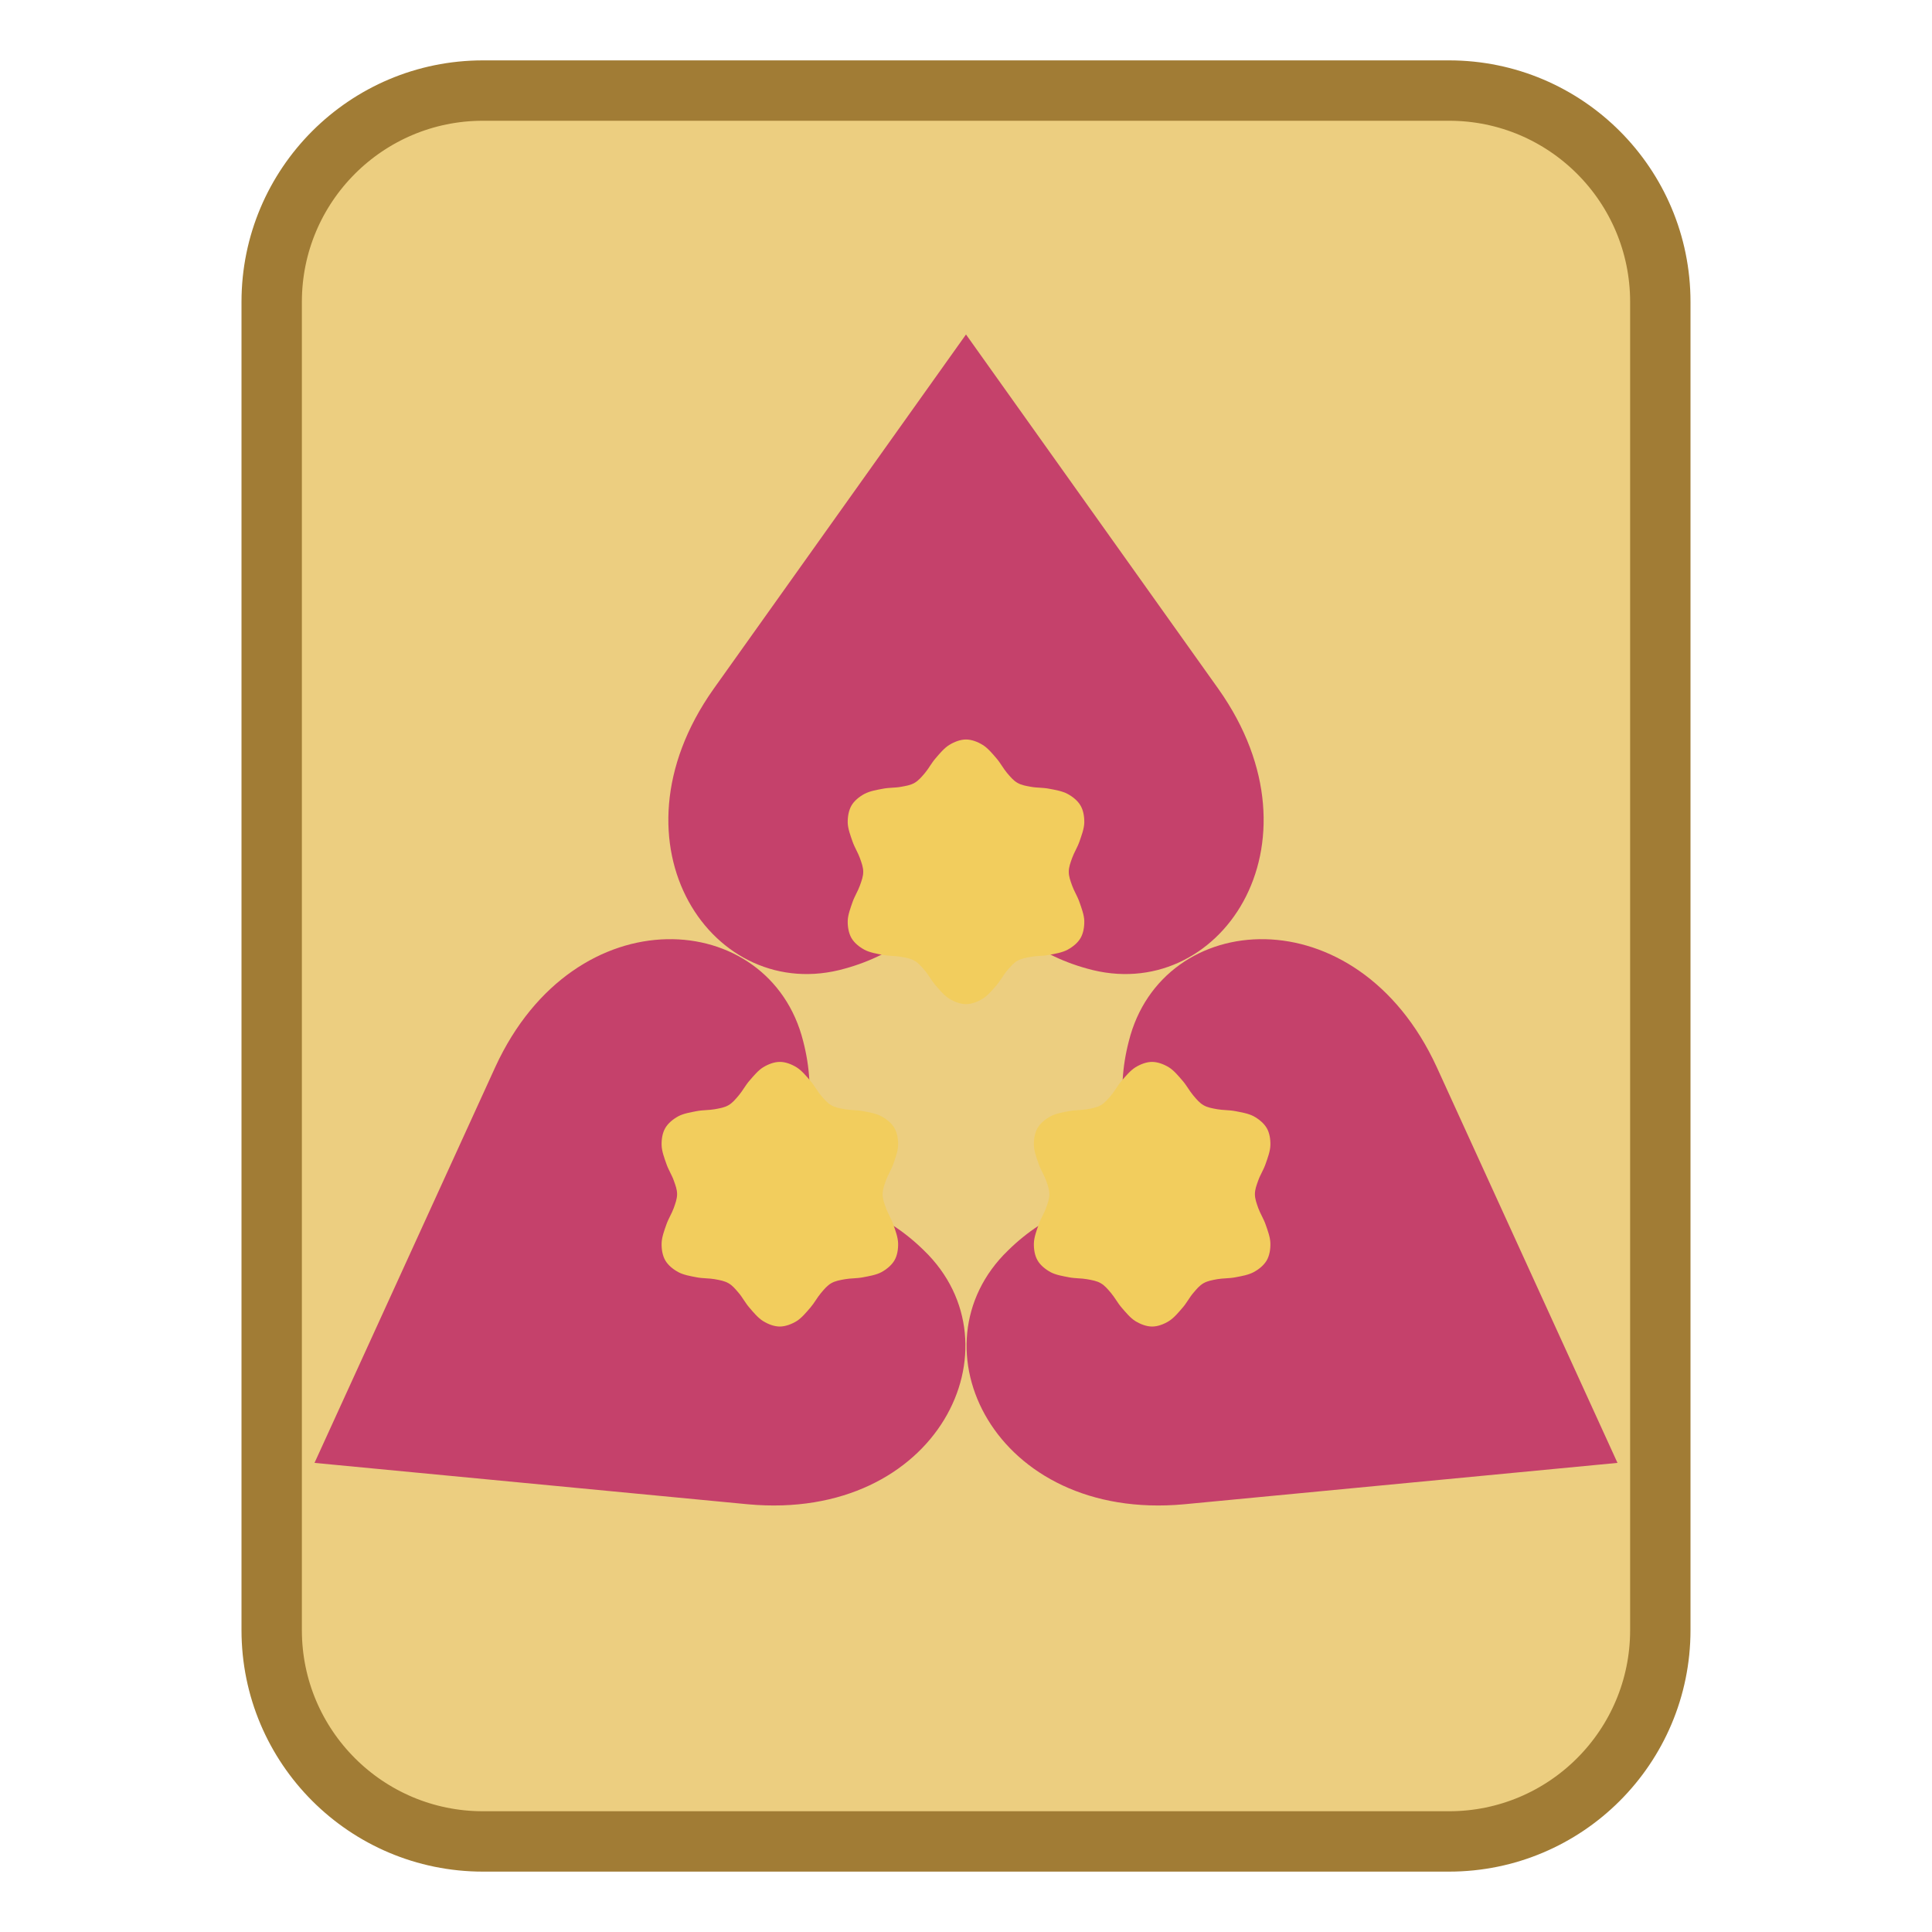
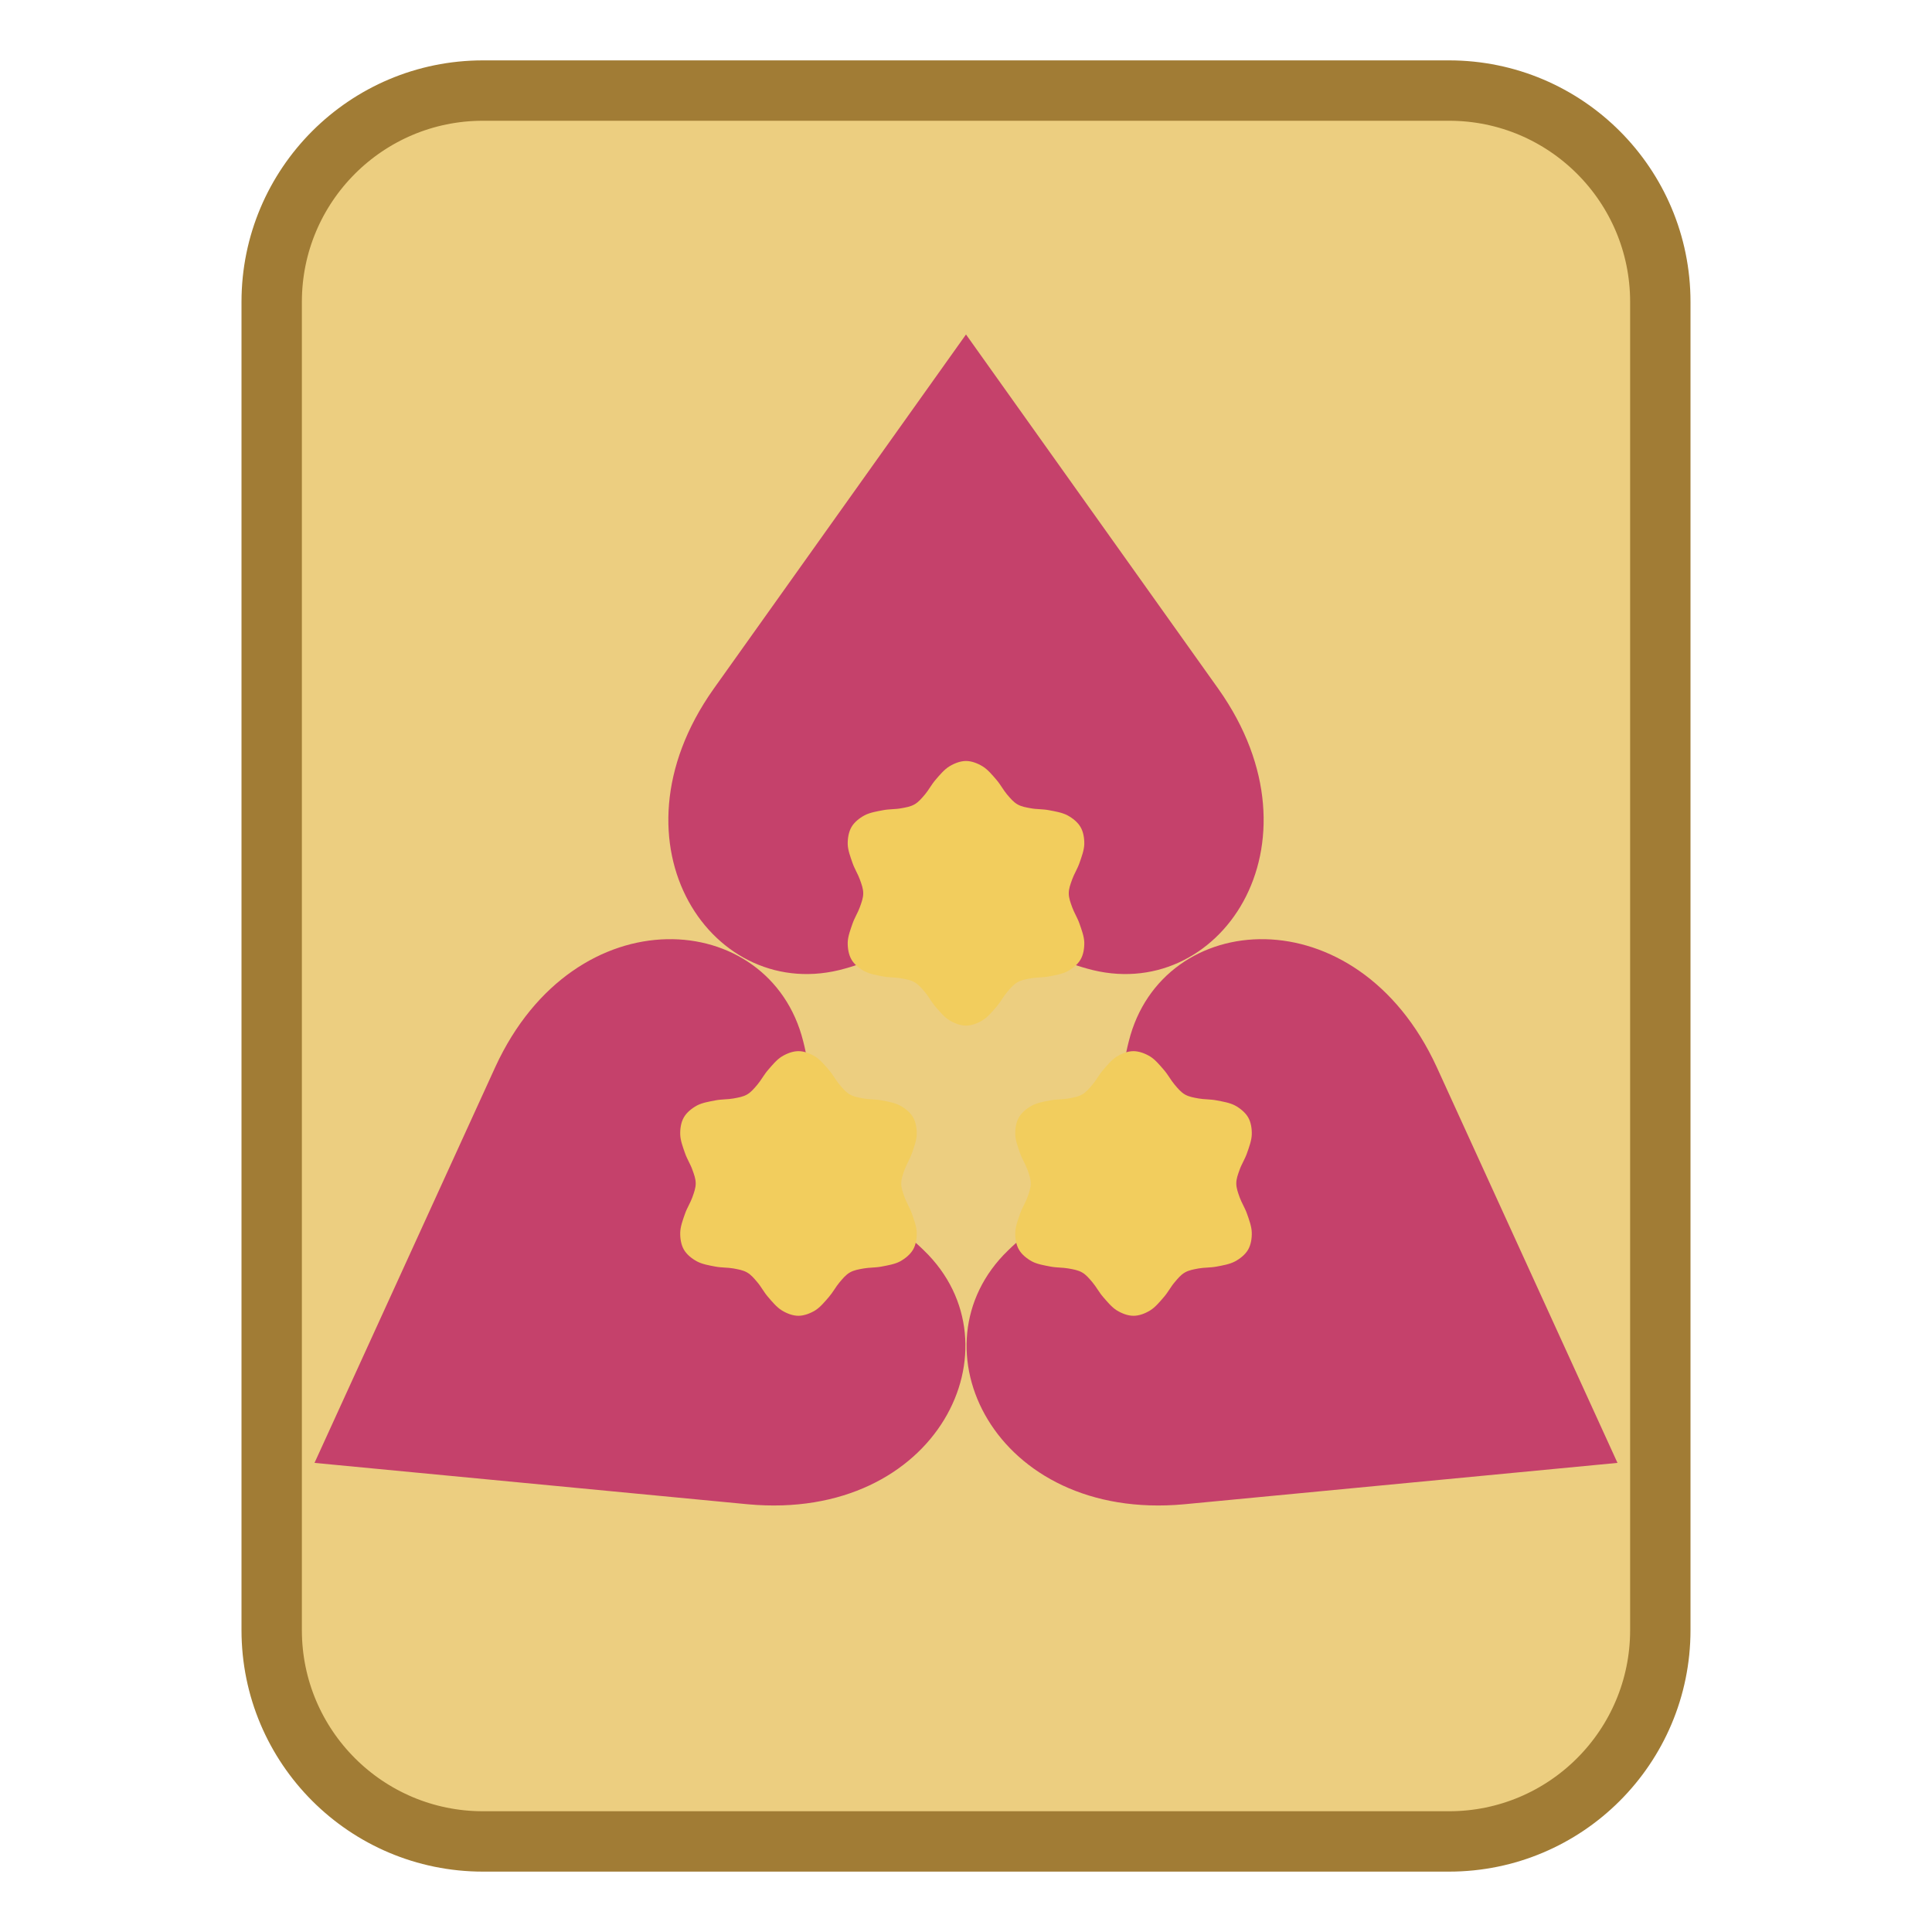
<svg xmlns="http://www.w3.org/2000/svg" viewBox="0 0 64 64" fill="none" role="img" aria-label="向外开花">
  <rect x="9" y="3" width="46" height="58" rx="7" fill="#ECCE80" stroke="#A17C35" stroke-width="2" />
  <g transform="translate(32 36) scale(0.89) translate(-32 -36)">
    <g transform="rotate(0 32 36) translate(0 -3) rotate(0 32 29)">
      <path d="M32 11 L41.4 24.2 C45.5 30 41.4 36 36.5 34.6 Q33.6 33.8 32 31 Q30.4 33.8 27.5 34.6 C22.6 36 18.5 30 22.6 24.2 Z" fill="#C5416B" />
    </g>
    <g transform="rotate(120 32 36) translate(0 -3) rotate(0 32 29)">
      <path d="M32 11 L41.4 24.2 C45.5 30 41.4 36 36.5 34.6 Q33.6 33.8 32 31 Q30.4 33.8 27.5 34.6 C22.6 36 18.5 30 22.6 24.2 Z" fill="#C5416B" />
    </g>
    <g transform="rotate(240 32 36) translate(0 -3) rotate(0 32 29)">
      <path d="M32 11 L41.4 24.2 C45.5 30 41.4 36 36.5 34.6 Q33.6 33.8 32 31 Q30.4 33.8 27.5 34.6 C22.6 36 18.5 30 22.6 24.2 Z" fill="#C5416B" />
    </g>
    <g data-flower-center="bougainvillea">
      <g transform="rotate(0 32 36) translate(0 -3) rotate(0 32 29)">
-         <path d="M32 28.53C32.083 28.53 32.173 28.564 32.249 28.611C32.324 28.657 32.393 28.74 32.453 28.81C32.513 28.879 32.558 28.966 32.61 29.027C32.662 29.088 32.705 29.14 32.765 29.175C32.825 29.21 32.892 29.221 32.971 29.235C33.049 29.25 33.147 29.245 33.237 29.263C33.328 29.28 33.434 29.298 33.512 29.34C33.59 29.382 33.665 29.443 33.706 29.515C33.748 29.587 33.763 29.682 33.761 29.771C33.758 29.86 33.72 29.96 33.69 30.047C33.66 30.134 33.608 30.216 33.581 30.292C33.554 30.367 33.53 30.431 33.53 30.5C33.53 30.569 33.554 30.633 33.581 30.708C33.608 30.784 33.66 30.866 33.69 30.953C33.72 31.04 33.758 31.14 33.761 31.229C33.763 31.318 33.748 31.413 33.706 31.485C33.665 31.557 33.59 31.618 33.512 31.66C33.434 31.702 33.328 31.72 33.237 31.737C33.147 31.755 33.049 31.75 32.971 31.765C32.892 31.779 32.825 31.79 32.765 31.825C32.705 31.86 32.662 31.912 32.61 31.973C32.558 32.034 32.513 32.121 32.453 32.19C32.393 32.26 32.324 32.343 32.249 32.389C32.173 32.436 32.083 32.47 32 32.47C31.917 32.47 31.827 32.436 31.751 32.389C31.676 32.343 31.607 32.26 31.547 32.19C31.487 32.121 31.442 32.034 31.39 31.973C31.338 31.912 31.295 31.86 31.235 31.825C31.175 31.79 31.108 31.779 31.029 31.765C30.951 31.75 30.853 31.755 30.763 31.737C30.672 31.72 30.566 31.702 30.488 31.66C30.41 31.618 30.335 31.557 30.294 31.485C30.253 31.413 30.237 31.318 30.239 31.229C30.242 31.14 30.28 31.04 30.31 30.953C30.34 30.866 30.392 30.784 30.419 30.708C30.446 30.633 30.47 30.569 30.47 30.5C30.47 30.431 30.446 30.367 30.419 30.292C30.392 30.216 30.34 30.134 30.31 30.047C30.28 29.96 30.242 29.86 30.239 29.771C30.237 29.682 30.253 29.587 30.294 29.515C30.335 29.443 30.41 29.382 30.488 29.34C30.566 29.298 30.672 29.28 30.763 29.263C30.853 29.245 30.951 29.25 31.029 29.235C31.108 29.221 31.175 29.21 31.235 29.175C31.295 29.14 31.338 29.088 31.39 29.027C31.442 28.966 31.487 28.879 31.547 28.81C31.607 28.74 31.676 28.657 31.751 28.611C31.827 28.564 31.917 28.53 32 28.53Z" transform="translate(32 31) scale(2.5) translate(-32 -30.5)" fill="#F2CD5D" />
+         <path d="M32 28.53C32.083 28.53 32.173 28.564 32.249 28.611C32.324 28.657 32.393 28.74 32.453 28.81C32.513 28.879 32.558 28.966 32.61 29.027C32.662 29.088 32.705 29.14 32.765 29.175C32.825 29.21 32.892 29.221 32.971 29.235C33.049 29.25 33.147 29.245 33.237 29.263C33.328 29.28 33.434 29.298 33.512 29.34C33.59 29.382 33.665 29.443 33.706 29.515C33.748 29.587 33.763 29.682 33.761 29.771C33.758 29.86 33.72 29.96 33.69 30.047C33.66 30.134 33.608 30.216 33.581 30.292C33.554 30.367 33.53 30.431 33.53 30.5C33.53 30.569 33.554 30.633 33.581 30.708C33.608 30.784 33.66 30.866 33.69 30.953C33.72 31.04 33.758 31.14 33.761 31.229C33.763 31.318 33.748 31.413 33.706 31.485C33.665 31.557 33.59 31.618 33.512 31.66C33.434 31.702 33.328 31.72 33.237 31.737C33.147 31.755 33.049 31.75 32.971 31.765C32.892 31.779 32.825 31.79 32.765 31.825C32.705 31.86 32.662 31.912 32.61 31.973C32.558 32.034 32.513 32.121 32.453 32.19C32.393 32.26 32.324 32.343 32.249 32.389C32.173 32.436 32.083 32.47 32 32.47C31.917 32.47 31.827 32.436 31.751 32.389C31.676 32.343 31.607 32.26 31.547 32.19C31.487 32.121 31.442 32.034 31.39 31.973C31.338 31.912 31.295 31.86 31.235 31.825C31.175 31.79 31.108 31.779 31.029 31.765C30.951 31.75 30.853 31.755 30.763 31.737C30.672 31.72 30.566 31.702 30.488 31.66C30.41 31.618 30.335 31.557 30.294 31.485C30.253 31.413 30.237 31.318 30.239 31.229C30.242 31.14 30.28 31.04 30.31 30.953C30.34 30.866 30.392 30.784 30.419 30.708C30.446 30.633 30.47 30.569 30.47 30.5C30.47 30.431 30.446 30.367 30.419 30.292C30.392 30.216 30.34 30.134 30.31 30.047C30.28 29.96 30.242 29.86 30.239 29.771C30.237 29.682 30.253 29.587 30.294 29.515C30.335 29.443 30.41 29.382 30.488 29.34C30.566 29.298 30.672 29.28 30.763 29.263C30.853 29.245 30.951 29.25 31.029 29.235C31.108 29.221 31.175 29.21 31.235 29.175C31.295 29.14 31.338 29.088 31.39 29.027C31.442 28.966 31.487 28.879 31.547 28.81C31.607 28.74 31.676 28.657 31.751 28.611C31.827 28.564 31.917 28.53 32 28.53Z" transform="translate(32 31.8) scale(2.5) translate(-32 -30.5)" fill="#F2CD5D" />
      </g>
      <g transform="rotate(120 32 36) translate(0 -3) rotate(0 32 29)">
-         <path d="M32 28.53C32.083 28.53 32.173 28.564 32.249 28.611C32.324 28.657 32.393 28.74 32.453 28.81C32.513 28.879 32.558 28.966 32.61 29.027C32.662 29.088 32.705 29.14 32.765 29.175C32.825 29.21 32.892 29.221 32.971 29.235C33.049 29.25 33.147 29.245 33.237 29.263C33.328 29.28 33.434 29.298 33.512 29.34C33.59 29.382 33.665 29.443 33.706 29.515C33.748 29.587 33.763 29.682 33.761 29.771C33.758 29.86 33.72 29.96 33.69 30.047C33.66 30.134 33.608 30.216 33.581 30.292C33.554 30.367 33.53 30.431 33.53 30.5C33.53 30.569 33.554 30.633 33.581 30.708C33.608 30.784 33.66 30.866 33.69 30.953C33.72 31.04 33.758 31.14 33.761 31.229C33.763 31.318 33.748 31.413 33.706 31.485C33.665 31.557 33.59 31.618 33.512 31.66C33.434 31.702 33.328 31.72 33.237 31.737C33.147 31.755 33.049 31.75 32.971 31.765C32.892 31.779 32.825 31.79 32.765 31.825C32.705 31.86 32.662 31.912 32.61 31.973C32.558 32.034 32.513 32.121 32.453 32.19C32.393 32.26 32.324 32.343 32.249 32.389C32.173 32.436 32.083 32.47 32 32.47C31.917 32.47 31.827 32.436 31.751 32.389C31.676 32.343 31.607 32.26 31.547 32.19C31.487 32.121 31.442 32.034 31.39 31.973C31.338 31.912 31.295 31.86 31.235 31.825C31.175 31.79 31.108 31.779 31.029 31.765C30.951 31.75 30.853 31.755 30.763 31.737C30.672 31.72 30.566 31.702 30.488 31.66C30.41 31.618 30.335 31.557 30.294 31.485C30.253 31.413 30.237 31.318 30.239 31.229C30.242 31.14 30.28 31.04 30.31 30.953C30.34 30.866 30.392 30.784 30.419 30.708C30.446 30.633 30.47 30.569 30.47 30.5C30.47 30.431 30.446 30.367 30.419 30.292C30.392 30.216 30.34 30.134 30.31 30.047C30.28 29.96 30.242 29.86 30.239 29.771C30.237 29.682 30.253 29.587 30.294 29.515C30.335 29.443 30.41 29.382 30.488 29.34C30.566 29.298 30.672 29.28 30.763 29.263C30.853 29.245 30.951 29.25 31.029 29.235C31.108 29.221 31.175 29.21 31.235 29.175C31.295 29.14 31.338 29.088 31.39 29.027C31.442 28.966 31.487 28.879 31.547 28.81C31.607 28.74 31.676 28.657 31.751 28.611C31.827 28.564 31.917 28.53 32 28.53Z" transform="translate(32 31) scale(2.5) translate(-32 -30.5)" fill="#F2CD5D" />
+         <path d="M32 28.53C32.083 28.53 32.173 28.564 32.249 28.611C32.324 28.657 32.393 28.74 32.453 28.81C32.513 28.879 32.558 28.966 32.61 29.027C32.662 29.088 32.705 29.14 32.765 29.175C32.825 29.21 32.892 29.221 32.971 29.235C33.049 29.25 33.147 29.245 33.237 29.263C33.328 29.28 33.434 29.298 33.512 29.34C33.59 29.382 33.665 29.443 33.706 29.515C33.748 29.587 33.763 29.682 33.761 29.771C33.758 29.86 33.72 29.96 33.69 30.047C33.66 30.134 33.608 30.216 33.581 30.292C33.554 30.367 33.53 30.431 33.53 30.5C33.53 30.569 33.554 30.633 33.581 30.708C33.608 30.784 33.66 30.866 33.69 30.953C33.72 31.04 33.758 31.14 33.761 31.229C33.763 31.318 33.748 31.413 33.706 31.485C33.665 31.557 33.59 31.618 33.512 31.66C33.434 31.702 33.328 31.72 33.237 31.737C33.147 31.755 33.049 31.75 32.971 31.765C32.892 31.779 32.825 31.79 32.765 31.825C32.705 31.86 32.662 31.912 32.61 31.973C32.558 32.034 32.513 32.121 32.453 32.19C32.393 32.26 32.324 32.343 32.249 32.389C32.173 32.436 32.083 32.47 32 32.47C31.917 32.47 31.827 32.436 31.751 32.389C31.676 32.343 31.607 32.26 31.547 32.19C31.487 32.121 31.442 32.034 31.39 31.973C31.338 31.912 31.295 31.86 31.235 31.825C31.175 31.79 31.108 31.779 31.029 31.765C30.951 31.75 30.853 31.755 30.763 31.737C30.672 31.72 30.566 31.702 30.488 31.66C30.41 31.618 30.335 31.557 30.294 31.485C30.253 31.413 30.237 31.318 30.239 31.229C30.242 31.14 30.28 31.04 30.31 30.953C30.34 30.866 30.392 30.784 30.419 30.708C30.446 30.633 30.47 30.569 30.47 30.5C30.47 30.431 30.446 30.367 30.419 30.292C30.392 30.216 30.34 30.134 30.31 30.047C30.28 29.96 30.242 29.86 30.239 29.771C30.237 29.682 30.253 29.587 30.294 29.515C30.335 29.443 30.41 29.382 30.488 29.34C30.566 29.298 30.672 29.28 30.763 29.263C30.853 29.245 30.951 29.25 31.029 29.235C31.108 29.221 31.175 29.21 31.235 29.175C31.295 29.14 31.338 29.088 31.39 29.027C31.442 28.966 31.487 28.879 31.547 28.81C31.607 28.74 31.676 28.657 31.751 28.611C31.827 28.564 31.917 28.53 32 28.53Z" transform="translate(32 31.8) scale(2.5) translate(-32 -30.5)" fill="#F2CD5D" />
      </g>
      <g transform="rotate(240 32 36) translate(0 -3) rotate(0 32 29)">
-         <path d="M32 28.53C32.083 28.53 32.173 28.564 32.249 28.611C32.324 28.657 32.393 28.74 32.453 28.81C32.513 28.879 32.558 28.966 32.61 29.027C32.662 29.088 32.705 29.14 32.765 29.175C32.825 29.21 32.892 29.221 32.971 29.235C33.049 29.25 33.147 29.245 33.237 29.263C33.328 29.28 33.434 29.298 33.512 29.34C33.59 29.382 33.665 29.443 33.706 29.515C33.748 29.587 33.763 29.682 33.761 29.771C33.758 29.86 33.72 29.96 33.69 30.047C33.66 30.134 33.608 30.216 33.581 30.292C33.554 30.367 33.53 30.431 33.53 30.5C33.53 30.569 33.554 30.633 33.581 30.708C33.608 30.784 33.66 30.866 33.69 30.953C33.72 31.04 33.758 31.14 33.761 31.229C33.763 31.318 33.748 31.413 33.706 31.485C33.665 31.557 33.59 31.618 33.512 31.66C33.434 31.702 33.328 31.72 33.237 31.737C33.147 31.755 33.049 31.75 32.971 31.765C32.892 31.779 32.825 31.79 32.765 31.825C32.705 31.86 32.662 31.912 32.61 31.973C32.558 32.034 32.513 32.121 32.453 32.19C32.393 32.26 32.324 32.343 32.249 32.389C32.173 32.436 32.083 32.47 32 32.47C31.917 32.47 31.827 32.436 31.751 32.389C31.676 32.343 31.607 32.26 31.547 32.19C31.487 32.121 31.442 32.034 31.39 31.973C31.338 31.912 31.295 31.86 31.235 31.825C31.175 31.79 31.108 31.779 31.029 31.765C30.951 31.75 30.853 31.755 30.763 31.737C30.672 31.72 30.566 31.702 30.488 31.66C30.41 31.618 30.335 31.557 30.294 31.485C30.253 31.413 30.237 31.318 30.239 31.229C30.242 31.14 30.28 31.04 30.31 30.953C30.34 30.866 30.392 30.784 30.419 30.708C30.446 30.633 30.47 30.569 30.47 30.5C30.47 30.431 30.446 30.367 30.419 30.292C30.392 30.216 30.34 30.134 30.31 30.047C30.28 29.96 30.242 29.86 30.239 29.771C30.237 29.682 30.253 29.587 30.294 29.515C30.335 29.443 30.41 29.382 30.488 29.34C30.566 29.298 30.672 29.28 30.763 29.263C30.853 29.245 30.951 29.25 31.029 29.235C31.108 29.221 31.175 29.21 31.235 29.175C31.295 29.14 31.338 29.088 31.39 29.027C31.442 28.966 31.487 28.879 31.547 28.81C31.607 28.74 31.676 28.657 31.751 28.611C31.827 28.564 31.917 28.53 32 28.53Z" transform="translate(32 31) scale(2.5) translate(-32 -30.5)" fill="#F2CD5D" />
+         <path d="M32 28.53C32.083 28.53 32.173 28.564 32.249 28.611C32.324 28.657 32.393 28.74 32.453 28.81C32.513 28.879 32.558 28.966 32.61 29.027C32.662 29.088 32.705 29.14 32.765 29.175C32.825 29.21 32.892 29.221 32.971 29.235C33.049 29.25 33.147 29.245 33.237 29.263C33.328 29.28 33.434 29.298 33.512 29.34C33.59 29.382 33.665 29.443 33.706 29.515C33.748 29.587 33.763 29.682 33.761 29.771C33.758 29.86 33.72 29.96 33.69 30.047C33.66 30.134 33.608 30.216 33.581 30.292C33.554 30.367 33.53 30.431 33.53 30.5C33.53 30.569 33.554 30.633 33.581 30.708C33.608 30.784 33.66 30.866 33.69 30.953C33.72 31.04 33.758 31.14 33.761 31.229C33.763 31.318 33.748 31.413 33.706 31.485C33.665 31.557 33.59 31.618 33.512 31.66C33.434 31.702 33.328 31.72 33.237 31.737C33.147 31.755 33.049 31.75 32.971 31.765C32.892 31.779 32.825 31.79 32.765 31.825C32.705 31.86 32.662 31.912 32.61 31.973C32.558 32.034 32.513 32.121 32.453 32.19C32.393 32.26 32.324 32.343 32.249 32.389C32.173 32.436 32.083 32.47 32 32.47C31.917 32.47 31.827 32.436 31.751 32.389C31.676 32.343 31.607 32.26 31.547 32.19C31.487 32.121 31.442 32.034 31.39 31.973C31.338 31.912 31.295 31.86 31.235 31.825C31.175 31.79 31.108 31.779 31.029 31.765C30.951 31.75 30.853 31.755 30.763 31.737C30.672 31.72 30.566 31.702 30.488 31.66C30.41 31.618 30.335 31.557 30.294 31.485C30.253 31.413 30.237 31.318 30.239 31.229C30.242 31.14 30.28 31.04 30.31 30.953C30.34 30.866 30.392 30.784 30.419 30.708C30.446 30.633 30.47 30.569 30.47 30.5C30.47 30.431 30.446 30.367 30.419 30.292C30.392 30.216 30.34 30.134 30.31 30.047C30.28 29.96 30.242 29.86 30.239 29.771C30.237 29.682 30.253 29.587 30.294 29.515C30.335 29.443 30.41 29.382 30.488 29.34C30.566 29.298 30.672 29.28 30.763 29.263C30.853 29.245 30.951 29.25 31.029 29.235C31.108 29.221 31.175 29.21 31.235 29.175C31.295 29.14 31.338 29.088 31.39 29.027C31.442 28.966 31.487 28.879 31.547 28.81C31.607 28.74 31.676 28.657 31.751 28.611C31.827 28.564 31.917 28.53 32 28.53Z" transform="translate(32 31.8) scale(2.5) translate(-32 -30.5)" fill="#F2CD5D" />
      </g>
    </g>
  </g>
</svg>
